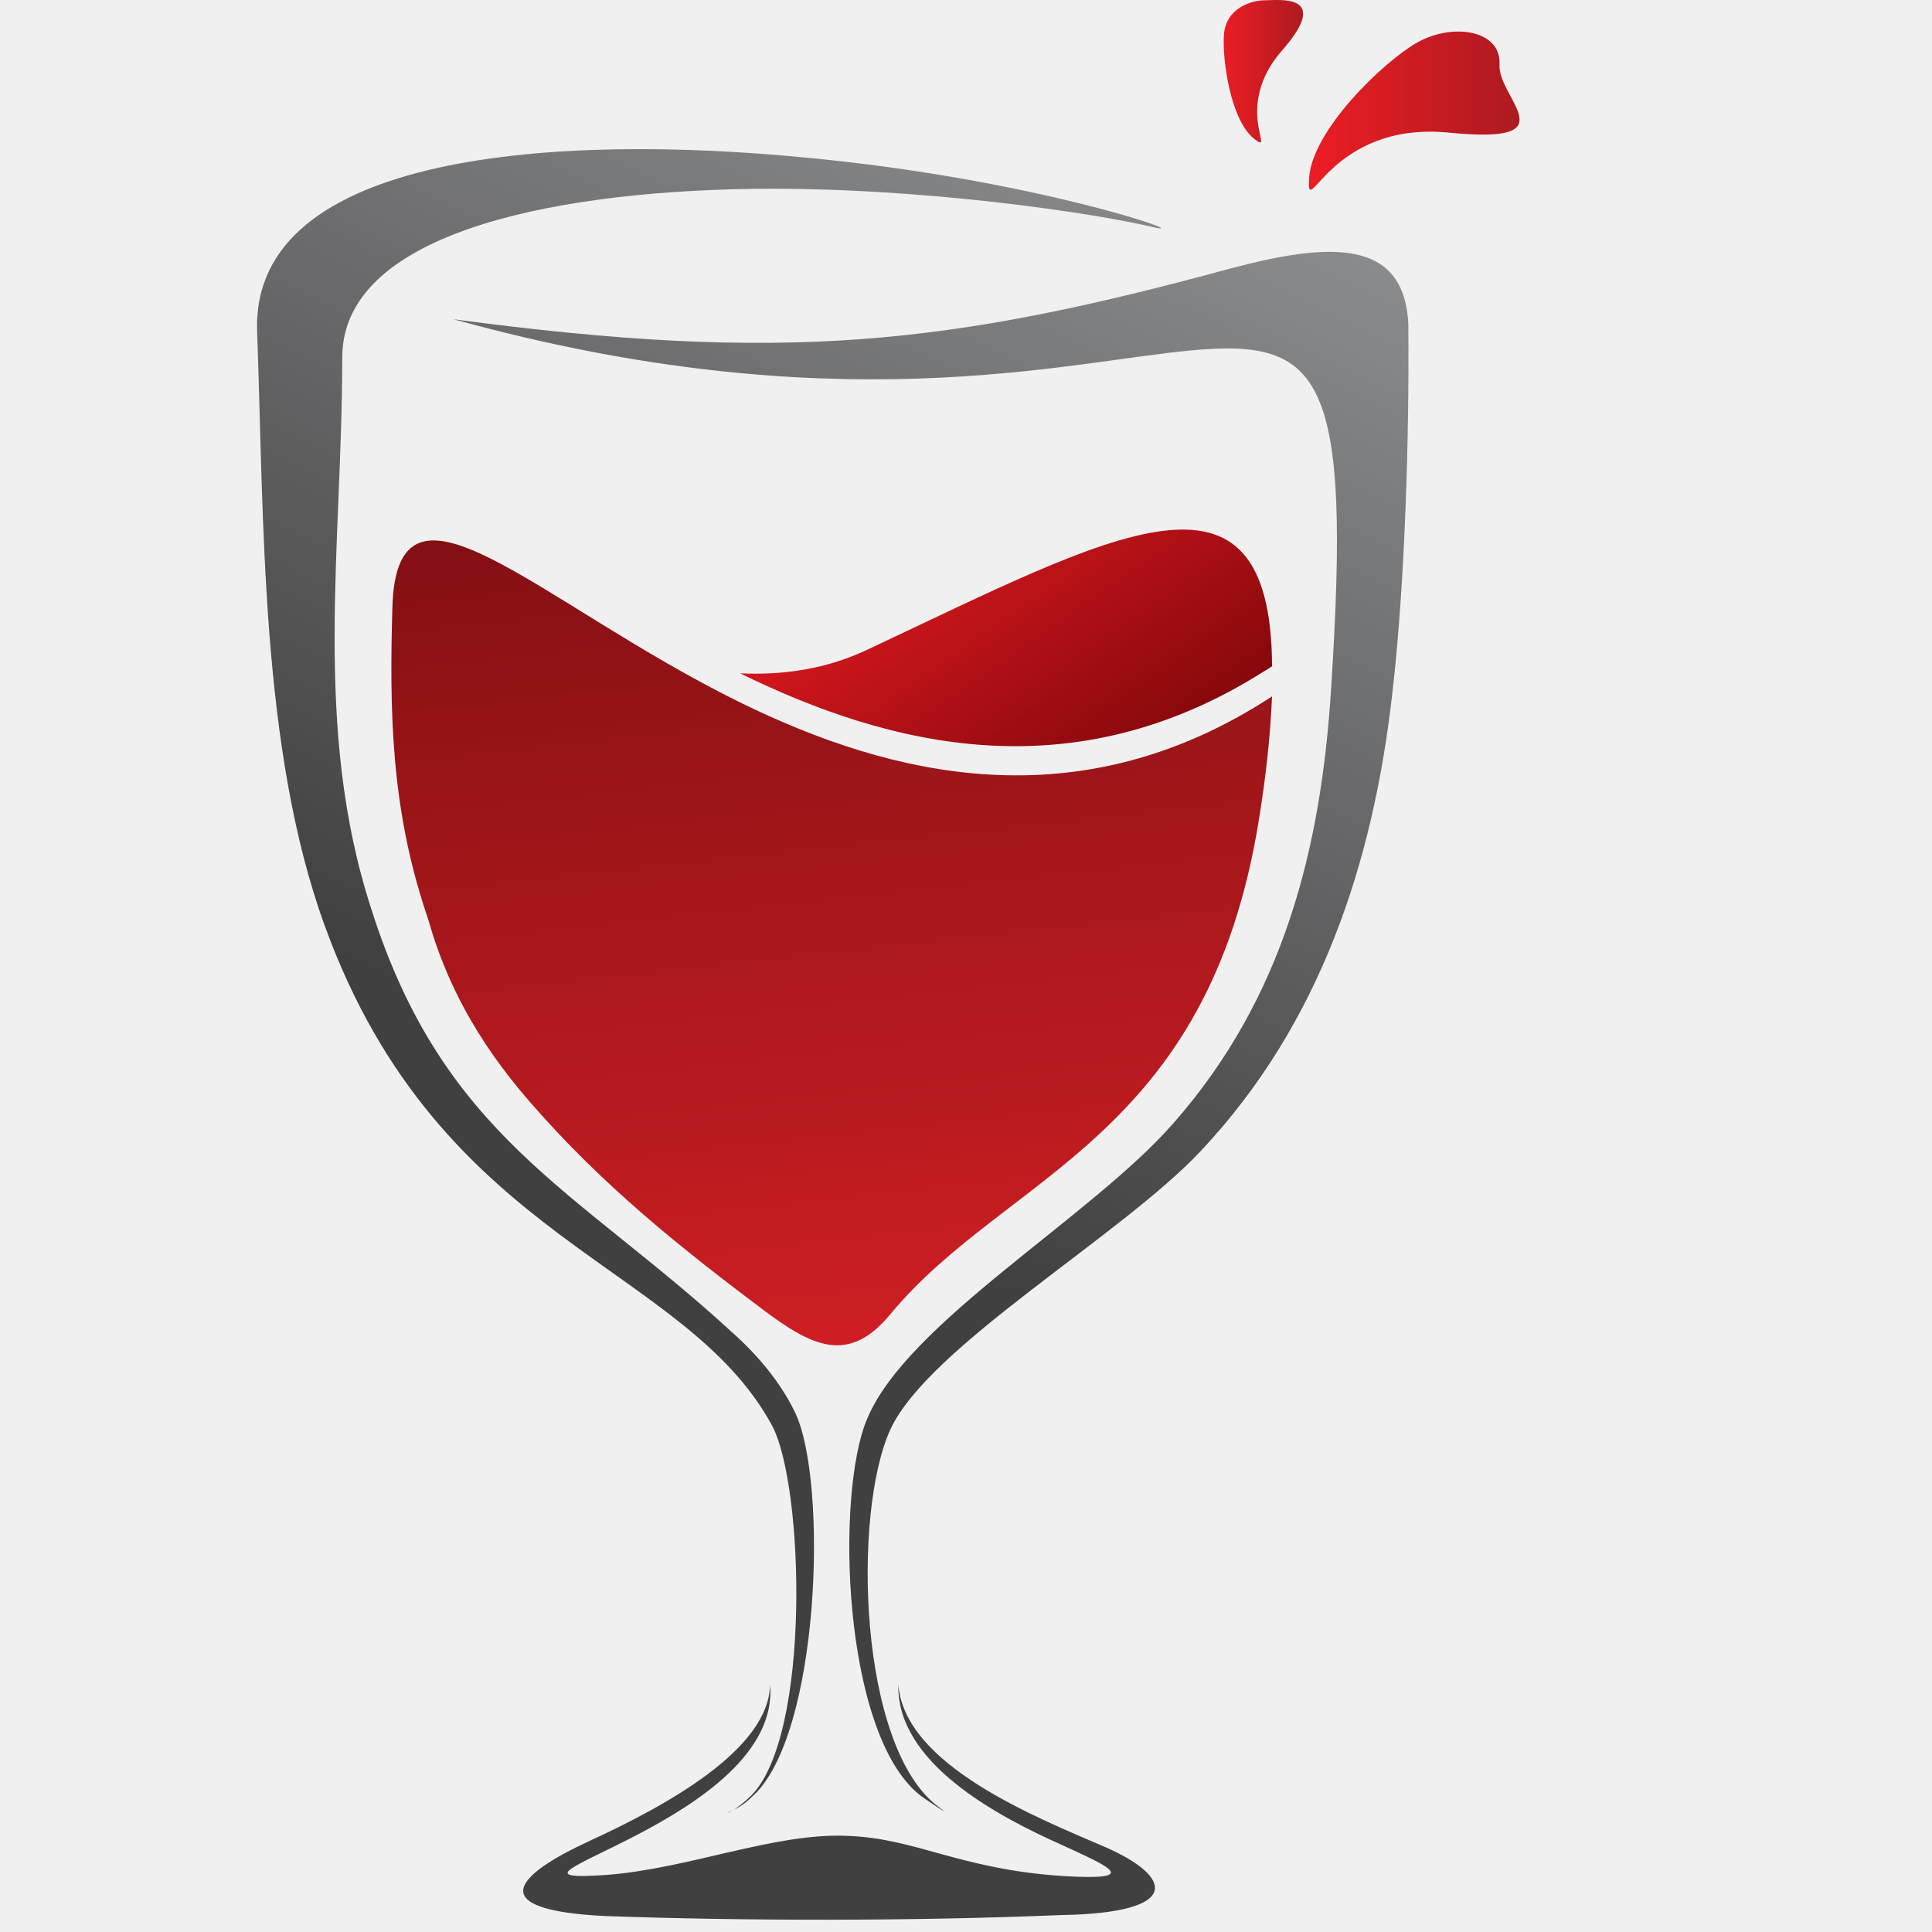
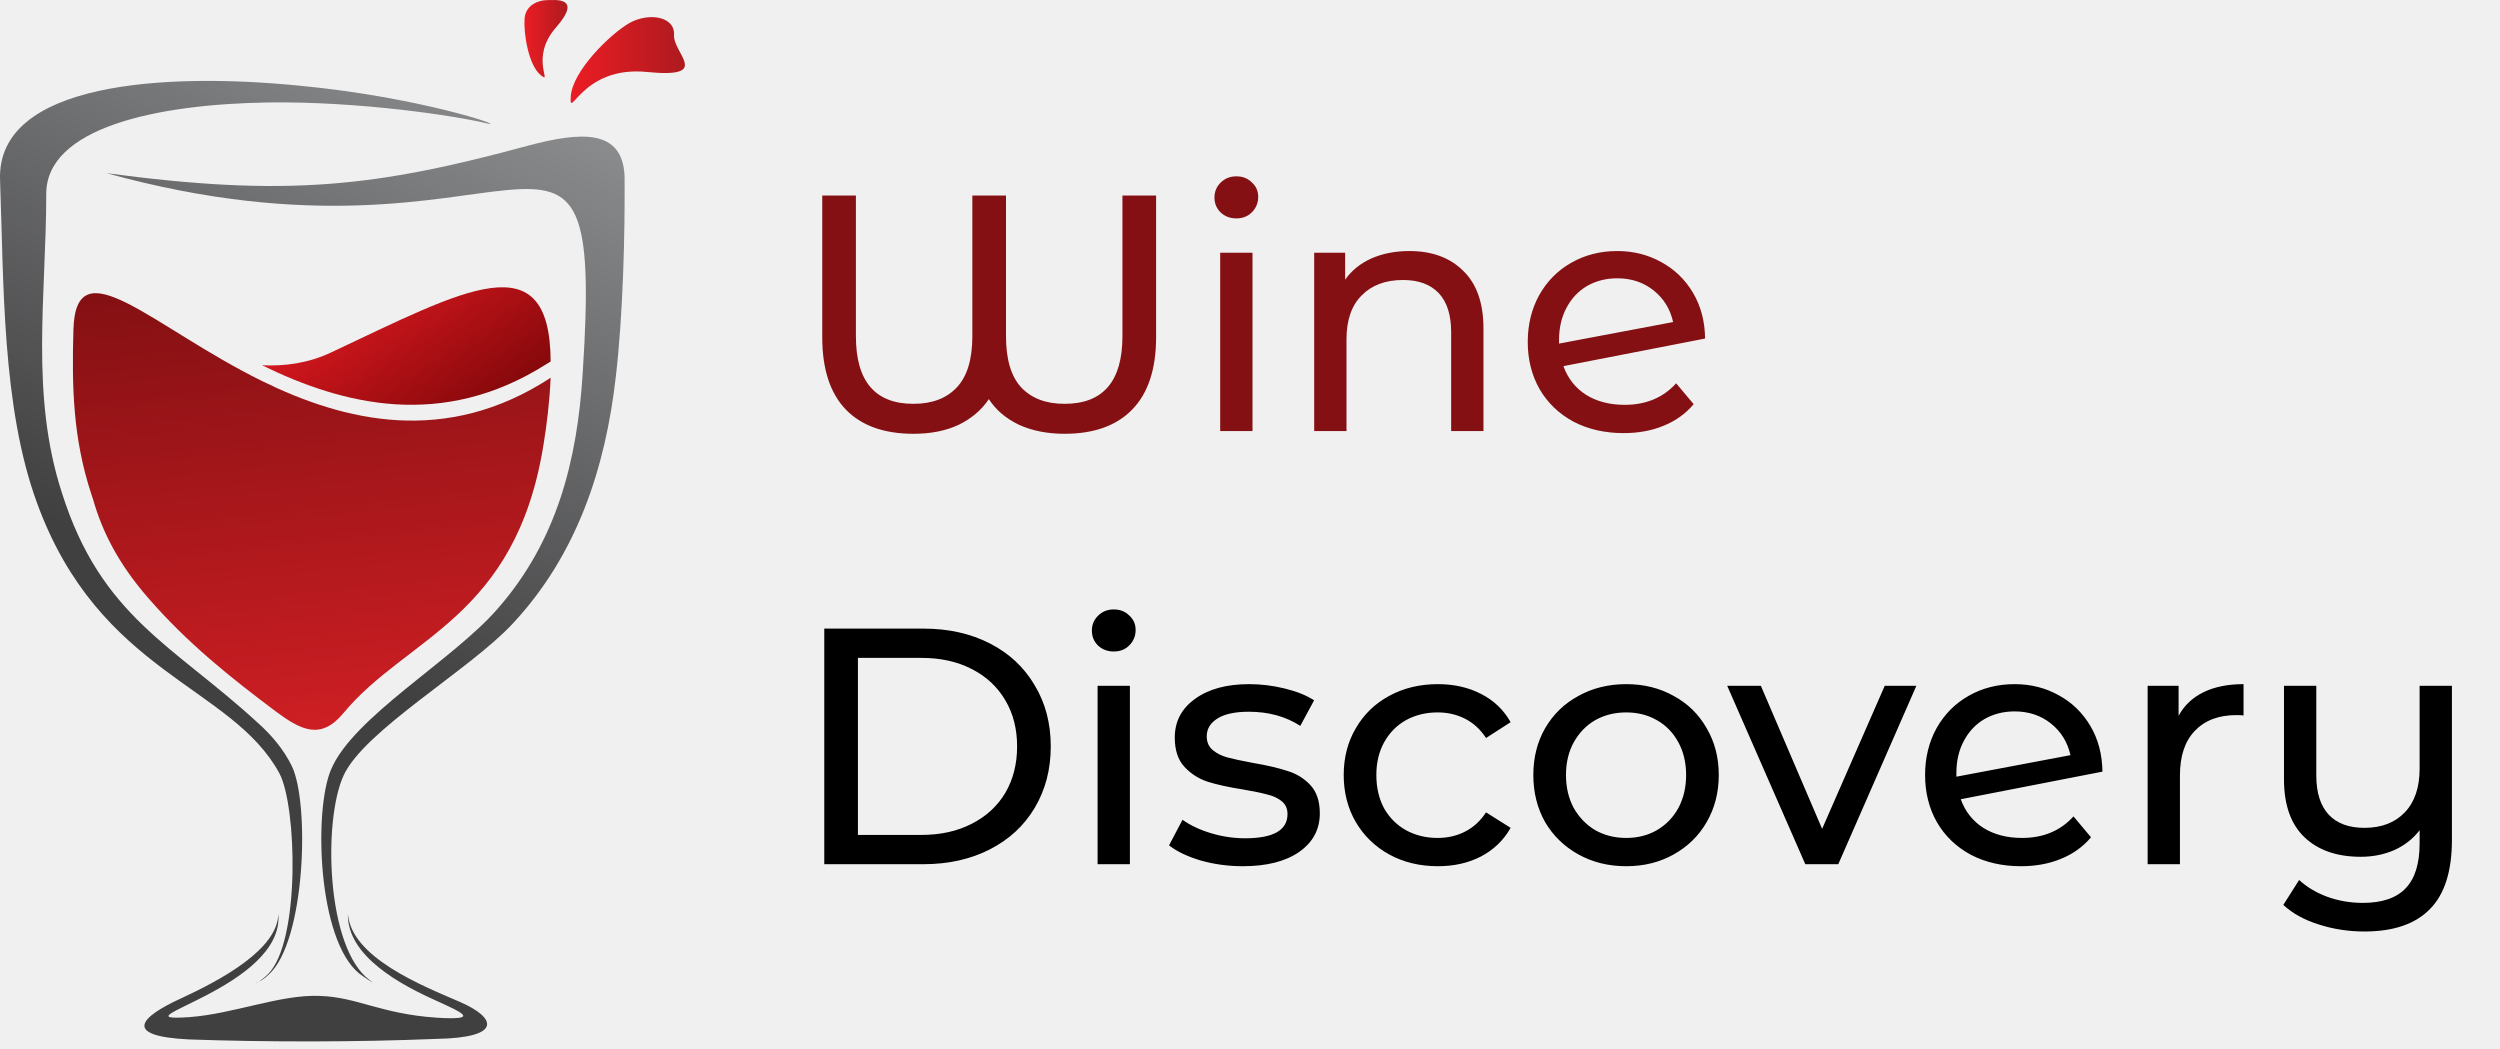
- <svg xmlns="http://www.w3.org/2000/svg" width="32" height="32" viewBox="0 0 80 109" fill="none">
+ <svg xmlns="http://www.w3.org/2000/svg" width="260" height="109" viewBox="0 0 260 109" fill="none">
  <g clip-path="url(#clip0_349_7046)">
    <path d="M50.767 12.861C47.262 12.012 37.37 10.541 27.986 10.654C16.172 10.824 4.81 13.314 4.81 20.161C4.81 30.744 3.114 41.043 6.449 51.286C10.519 64.132 17.981 67.074 26.742 75.11C28.212 76.412 29.512 77.94 30.36 79.694C32.226 83.599 31.773 97.972 27.93 101.368C27.534 101.764 27.138 101.99 26.912 102.103C26.403 102.33 26.403 102.386 26.912 102.103C27.138 101.934 27.477 101.707 27.873 101.311C31.265 97.916 30.869 83.825 29.06 80.43C24.086 71.262 10.349 70.13 3.849 52.304C0.174 42.288 0.401 29.329 0.005 18.69C-0.334 8.504 17.246 7.542 31.039 8.9C43.644 10.088 52.632 13.201 50.767 12.861Z" fill="url(#paint0_linear_349_7046)" />
    <path d="M11.084 18.011C29.738 20.501 39.009 19.482 55.006 15.125C60.377 13.71 64.729 13.37 64.955 18.294C65.012 24.349 64.786 32.837 64.051 39.119C62.977 48.682 59.981 57.737 53.311 64.867C48.845 69.677 37.879 75.959 35.73 80.656C33.582 85.353 33.922 98.595 38.444 101.934C39.518 102.726 37.483 101.368 37.37 101.254C33.017 97.746 32.621 84.221 34.43 80.033C36.691 74.601 47.093 68.659 51.728 63.339C57.889 56.322 60.037 47.947 60.603 38.779C62.864 3.863 54.102 29.895 11.084 18.011Z" fill="url(#paint1_linear_349_7046)" />
    <path d="M28.947 95.03C29.625 102.726 11.423 106.348 19.677 105.782C24.312 105.442 29.173 103.405 33.243 103.575C37.144 103.688 39.574 105.442 45.397 105.838C49.975 106.121 48.11 105.329 45.397 104.084C41.722 102.443 36.07 99.444 36.183 95.03C36.522 99.614 44.04 102.556 47.827 104.197C51.615 105.838 52.35 107.932 45.34 108.045C37.2 108.385 27.703 108.385 19.677 108.102C12.667 107.762 14.589 105.782 18.772 103.858C23.068 101.877 28.89 98.708 28.947 95.03Z" fill="url(#paint2_linear_349_7046)" />
    <path d="M34.487 36.629C32.113 37.761 29.682 38.1 27.251 37.987C35.674 42.118 46.019 44.721 56.815 37.874C56.928 37.817 57.267 37.591 57.267 37.591C57.211 25.028 48.336 30.121 34.487 36.629Z" fill="url(#paint3_linear_349_7046)" />
    <path d="M27.251 39.628C15.776 33.969 7.862 25.481 7.636 34.309C7.467 40.194 7.58 45.57 9.502 51.399C9.558 51.569 9.615 51.739 9.671 51.908C10.632 55.304 12.328 58.642 15.38 62.151C19.507 66.905 23.916 70.413 28.664 73.978C31.265 75.902 33.356 77.034 35.73 74.148C42.288 66.225 53.65 64.302 56.533 46.193C56.872 44.099 57.154 41.835 57.267 39.289C46.358 46.419 35.787 43.816 27.251 39.628Z" fill="url(#paint4_linear_349_7046)" />
    <path fill-rule="evenodd" clip-rule="evenodd" d="M54.554 1.939C54.667 0.468 56.08 0.015 56.872 0.015C57.663 0.015 60.659 -0.381 57.833 2.845C55.006 6.071 57.55 8.843 56.25 7.825C54.95 6.806 54.441 3.411 54.554 1.939Z" fill="url(#paint5_linear_349_7046)" />
    <path fill-rule="evenodd" clip-rule="evenodd" d="M65.464 2.392C67.499 1.26 70.212 1.713 70.099 3.637C69.986 5.561 74.113 8.164 67.273 7.485C60.49 6.806 59.19 12.635 59.359 10.032C59.529 7.372 63.486 3.524 65.464 2.392Z" fill="url(#paint6_linear_349_7046)" />
+     <path d="M120.234 20.334V35.069C120.234 38.382 119.406 40.89 117.749 42.593C116.116 44.273 113.771 45.114 110.714 45.114C108.918 45.114 107.331 44.798 105.954 44.169C104.601 43.515 103.563 42.629 102.839 41.508C102.093 42.629 101.054 43.515 99.724 44.169C98.394 44.798 96.819 45.114 94.999 45.114C91.943 45.114 89.598 44.273 87.964 42.593C86.331 40.89 85.514 38.382 85.514 35.069V20.334H89.014V34.964C89.014 39.654 91.009 41.998 94.999 41.998C96.936 41.998 98.441 41.427 99.514 40.283C100.588 39.14 101.124 37.367 101.124 34.964V20.334H104.624V34.964C104.624 37.367 105.149 39.14 106.199 40.283C107.273 41.427 108.778 41.998 110.714 41.998C114.728 41.998 116.734 39.654 116.734 34.964V20.334H120.234ZM126.899 26.284H130.259V44.834H126.899V26.284ZM128.579 22.713C127.926 22.713 127.378 22.503 126.934 22.084C126.514 21.663 126.304 21.15 126.304 20.544C126.304 19.937 126.514 19.424 126.934 19.003C127.378 18.56 127.926 18.338 128.579 18.338C129.233 18.338 129.769 18.549 130.189 18.968C130.633 19.365 130.854 19.867 130.854 20.474C130.854 21.104 130.633 21.64 130.189 22.084C129.769 22.503 129.233 22.713 128.579 22.713ZM146.58 26.108C148.936 26.108 150.803 26.797 152.18 28.174C153.58 29.527 154.28 31.522 154.28 34.158V44.834H150.92V34.544C150.92 32.747 150.488 31.393 149.625 30.483C148.761 29.573 147.525 29.119 145.915 29.119C144.095 29.119 142.66 29.655 141.61 30.729C140.56 31.779 140.035 33.295 140.035 35.279V44.834H136.675V26.284H139.895V29.084C140.571 28.127 141.481 27.392 142.625 26.878C143.791 26.365 145.11 26.108 146.58 26.108ZM168.965 42.103C171.182 42.103 172.967 41.357 174.32 39.864L176.14 42.033C175.324 43.014 174.285 43.76 173.025 44.273C171.789 44.787 170.4 45.044 168.86 45.044C166.9 45.044 165.162 44.647 163.645 43.853C162.129 43.037 160.95 41.905 160.11 40.459C159.294 39.012 158.885 37.379 158.885 35.559C158.885 33.762 159.282 32.14 160.075 30.694C160.892 29.247 162 28.127 163.4 27.334C164.824 26.517 166.422 26.108 168.195 26.108C169.875 26.108 171.404 26.494 172.78 27.264C174.157 28.01 175.254 29.072 176.07 30.448C176.887 31.825 177.307 33.412 177.33 35.209L162.595 38.078C163.062 39.362 163.844 40.353 164.94 41.053C166.06 41.754 167.402 42.103 168.965 42.103ZM168.195 28.944C167.029 28.944 165.979 29.212 165.045 29.748C164.135 30.285 163.424 31.044 162.91 32.023C162.397 32.98 162.14 34.1 162.14 35.383V35.733L174.005 33.493C173.702 32.14 173.025 31.044 171.975 30.203C170.925 29.363 169.665 28.944 168.195 28.944Z" fill="#841013" />
+     <path d="M85.724 65.376H96.049C98.639 65.376 100.938 65.889 102.944 66.916C104.951 67.942 106.503 69.389 107.599 71.256C108.719 73.099 109.279 75.222 109.279 77.626C109.279 80.029 108.719 82.164 107.599 84.031C106.503 85.874 104.951 87.309 102.944 88.336C100.938 89.362 98.639 89.876 96.049 89.876H85.724V65.376ZM95.839 86.831C97.823 86.831 99.561 86.446 101.054 85.676C102.571 84.906 103.738 83.832 104.554 82.456C105.371 81.056 105.779 79.446 105.779 77.626C105.779 75.806 105.371 74.207 104.554 72.831C103.738 71.431 102.571 70.346 101.054 69.576C99.561 68.806 97.823 68.421 95.839 68.421H89.224V86.831H95.839ZM114.15 71.326H117.51V89.876H114.15V71.326ZM115.83 67.756C115.177 67.756 114.629 67.546 114.185 67.126C113.765 66.706 113.555 66.192 113.555 65.586C113.555 64.979 113.765 64.466 114.185 64.046C114.629 63.602 115.177 63.381 115.83 63.381C116.484 63.381 117.02 63.591 117.44 64.011C117.884 64.407 118.105 64.909 118.105 65.516C118.105 66.146 117.884 66.682 117.44 67.126C117.02 67.546 116.484 67.756 115.83 67.756ZM129.246 90.086C127.729 90.086 126.271 89.887 124.871 89.491C123.471 89.071 122.374 88.546 121.581 87.916L122.981 85.256C123.797 85.839 124.789 86.306 125.956 86.656C127.122 87.006 128.301 87.181 129.491 87.181C132.431 87.181 133.901 86.341 133.901 84.661C133.901 84.101 133.702 83.657 133.306 83.331C132.909 83.004 132.407 82.771 131.801 82.631C131.217 82.467 130.377 82.292 129.281 82.106C127.787 81.872 126.562 81.604 125.606 81.301C124.672 80.997 123.867 80.484 123.191 79.761C122.514 79.037 122.176 78.022 122.176 76.716C122.176 75.036 122.876 73.694 124.276 72.691C125.676 71.664 127.554 71.151 129.911 71.151C131.147 71.151 132.384 71.302 133.621 71.606C134.857 71.909 135.872 72.317 136.666 72.831L135.231 75.491C133.714 74.511 131.929 74.021 129.876 74.021C128.452 74.021 127.367 74.254 126.621 74.721C125.874 75.187 125.501 75.806 125.501 76.576C125.501 77.182 125.711 77.661 126.131 78.011C126.551 78.361 127.064 78.617 127.671 78.781C128.301 78.944 129.176 79.131 130.296 79.341C131.789 79.597 132.991 79.877 133.901 80.181C134.834 80.461 135.627 80.951 136.281 81.651C136.934 82.351 137.261 83.331 137.261 84.591C137.261 86.271 136.537 87.612 135.091 88.616C133.667 89.596 131.719 90.086 129.246 90.086ZM149.545 90.086C147.655 90.086 145.963 89.677 144.47 88.861C143 88.044 141.845 86.924 141.005 85.501C140.165 84.054 139.745 82.421 139.745 80.601C139.745 78.781 140.165 77.159 141.005 75.736C141.845 74.289 143 73.169 144.47 72.376C145.963 71.559 147.655 71.151 149.545 71.151C151.225 71.151 152.718 71.489 154.025 72.166C155.355 72.842 156.382 73.822 157.105 75.106L154.55 76.751C153.967 75.864 153.243 75.199 152.38 74.756C151.517 74.312 150.56 74.091 149.51 74.091C148.297 74.091 147.2 74.359 146.22 74.896C145.263 75.432 144.505 76.202 143.945 77.206C143.408 78.186 143.14 79.317 143.14 80.601C143.14 81.907 143.408 83.062 143.945 84.066C144.505 85.046 145.263 85.804 146.22 86.341C147.2 86.877 148.297 87.146 149.51 87.146C150.56 87.146 151.517 86.924 152.38 86.481C153.243 86.037 153.967 85.372 154.55 84.486L157.105 86.096C156.382 87.379 155.355 88.371 154.025 89.071C152.718 89.747 151.225 90.086 149.545 90.086ZM169.127 90.086C167.283 90.086 165.627 89.677 164.157 88.861C162.687 88.044 161.532 86.924 160.692 85.501C159.875 84.054 159.467 82.421 159.467 80.601C159.467 78.781 159.875 77.159 160.692 75.736C161.532 74.289 162.687 73.169 164.157 72.376C165.627 71.559 167.283 71.151 169.127 71.151C170.97 71.151 172.615 71.559 174.062 72.376C175.532 73.169 176.675 74.289 177.492 75.736C178.332 77.159 178.752 78.781 178.752 80.601C178.752 82.421 178.332 84.054 177.492 85.501C176.675 86.924 175.532 88.044 174.062 88.861C172.615 89.677 170.97 90.086 169.127 90.086ZM169.127 87.146C170.317 87.146 171.378 86.877 172.312 86.341C173.268 85.781 174.015 85.011 174.552 84.031C175.088 83.027 175.357 81.884 175.357 80.601C175.357 79.317 175.088 78.186 174.552 77.206C174.015 76.202 173.268 75.432 172.312 74.896C171.378 74.359 170.317 74.091 169.127 74.091C167.937 74.091 166.863 74.359 165.907 74.896C164.973 75.432 164.227 76.202 163.667 77.206C163.13 78.186 162.862 79.317 162.862 80.601C162.862 81.884 163.13 83.027 163.667 84.031C164.227 85.011 164.973 85.781 165.907 86.341C166.863 86.877 167.937 87.146 169.127 87.146ZM199.301 71.326L191.181 89.876H187.751L179.631 71.326H183.131L189.501 86.201L196.011 71.326H199.301ZM210.289 87.146C212.505 87.146 214.29 86.399 215.644 84.906L217.464 87.076C216.647 88.056 215.609 88.802 214.349 89.316C213.112 89.829 211.724 90.086 210.184 90.086C208.224 90.086 206.485 89.689 204.969 88.896C203.452 88.079 202.274 86.947 201.434 85.501C200.617 84.054 200.209 82.421 200.209 80.601C200.209 78.804 200.605 77.182 201.399 75.736C202.215 74.289 203.324 73.169 204.724 72.376C206.147 71.559 207.745 71.151 209.519 71.151C211.199 71.151 212.727 71.536 214.104 72.306C215.48 73.052 216.577 74.114 217.394 75.491C218.21 76.867 218.63 78.454 218.654 80.251L203.919 83.121C204.385 84.404 205.167 85.396 206.264 86.096C207.384 86.796 208.725 87.146 210.289 87.146ZM209.519 73.986C208.352 73.986 207.302 74.254 206.369 74.791C205.459 75.327 204.747 76.086 204.234 77.066C203.72 78.022 203.464 79.142 203.464 80.426V80.776L215.329 78.536C215.025 77.182 214.349 76.086 213.299 75.246C212.249 74.406 210.989 73.986 209.519 73.986ZM226.574 74.441C227.158 73.367 228.021 72.551 229.164 71.991C230.308 71.431 231.696 71.151 233.329 71.151V74.406C233.143 74.382 232.886 74.371 232.559 74.371C230.739 74.371 229.304 74.919 228.254 76.016C227.228 77.089 226.714 78.629 226.714 80.636V89.876H223.354V71.326H226.574V74.441ZM255 71.326V87.356C255 90.599 254.242 92.991 252.725 94.531C251.208 96.094 248.933 96.876 245.9 96.876C244.243 96.876 242.657 96.631 241.14 96.141C239.647 95.674 238.422 94.997 237.465 94.111L239.11 91.521C239.927 92.267 240.907 92.851 242.05 93.271C243.217 93.691 244.442 93.901 245.725 93.901C247.755 93.901 249.248 93.387 250.205 92.361C251.162 91.357 251.64 89.806 251.64 87.706V86.341C250.963 87.227 250.088 87.916 249.015 88.406C247.942 88.872 246.775 89.106 245.515 89.106C243.042 89.106 241.093 88.429 239.67 87.076C238.247 85.722 237.535 83.716 237.535 81.056V71.326H240.895V80.671C240.895 82.444 241.327 83.797 242.19 84.731C243.053 85.641 244.29 86.096 245.9 86.096C247.673 86.096 249.073 85.559 250.1 84.486C251.127 83.412 251.64 81.896 251.64 79.936V71.326H255Z" fill="black" />
  </g>
  <defs>
    <linearGradient id="paint0_linear_349_7046" x1="60.415" y1="-32.849" x2="14.278" y2="58.542" gradientUnits="userSpaceOnUse">
      <stop offset="0.005" stop-color="#BBBDBF" />
      <stop offset="1" stop-color="#404041" />
    </linearGradient>
    <linearGradient id="paint1_linear_349_7046" x1="69.447" y1="-28.291" x2="23.309" y2="63.102" gradientUnits="userSpaceOnUse">
      <stop offset="0.005" stop-color="#BBBDBF" />
      <stop offset="1" stop-color="#404041" />
    </linearGradient>
    <linearGradient id="paint2_linear_349_7046" x1="94.428" y1="-15.675" x2="48.292" y2="75.715" gradientUnits="userSpaceOnUse">
      <stop offset="0.005" stop-color="#BBBDBF" />
      <stop offset="1" stop-color="#404041" />
    </linearGradient>
    <linearGradient id="paint3_linear_349_7046" x1="35.413" y1="25.852" x2="49.486" y2="46.157" gradientUnits="userSpaceOnUse">
      <stop stop-color="#EC1C24" />
      <stop offset="1" stop-color="#7A0608" />
    </linearGradient>
    <linearGradient id="paint4_linear_349_7046" x1="31.106" y1="28.286" x2="36.843" y2="80.386" gradientUnits="userSpaceOnUse">
      <stop stop-color="#841013" />
      <stop offset="1" stop-color="#D52025" />
    </linearGradient>
    <linearGradient id="paint5_linear_349_7046" x1="54.533" y1="4.051" x2="59.009" y2="4.051" gradientUnits="userSpaceOnUse">
      <stop stop-color="#EC1C24" />
      <stop offset="1" stop-color="#AD1B1F" />
    </linearGradient>
    <linearGradient id="paint6_linear_349_7046" x1="59.373" y1="6.223" x2="71.213" y2="6.223" gradientUnits="userSpaceOnUse">
      <stop stop-color="#EC1C24" />
      <stop offset="1" stop-color="#AD1B1F" />
    </linearGradient>
    <clipPath id="clip0_349_7046">
-       <rect width="80" height="109" fill="white" />
+       <rect width="259.049" height="109" fill="white" />
    </clipPath>
  </defs>
</svg>
